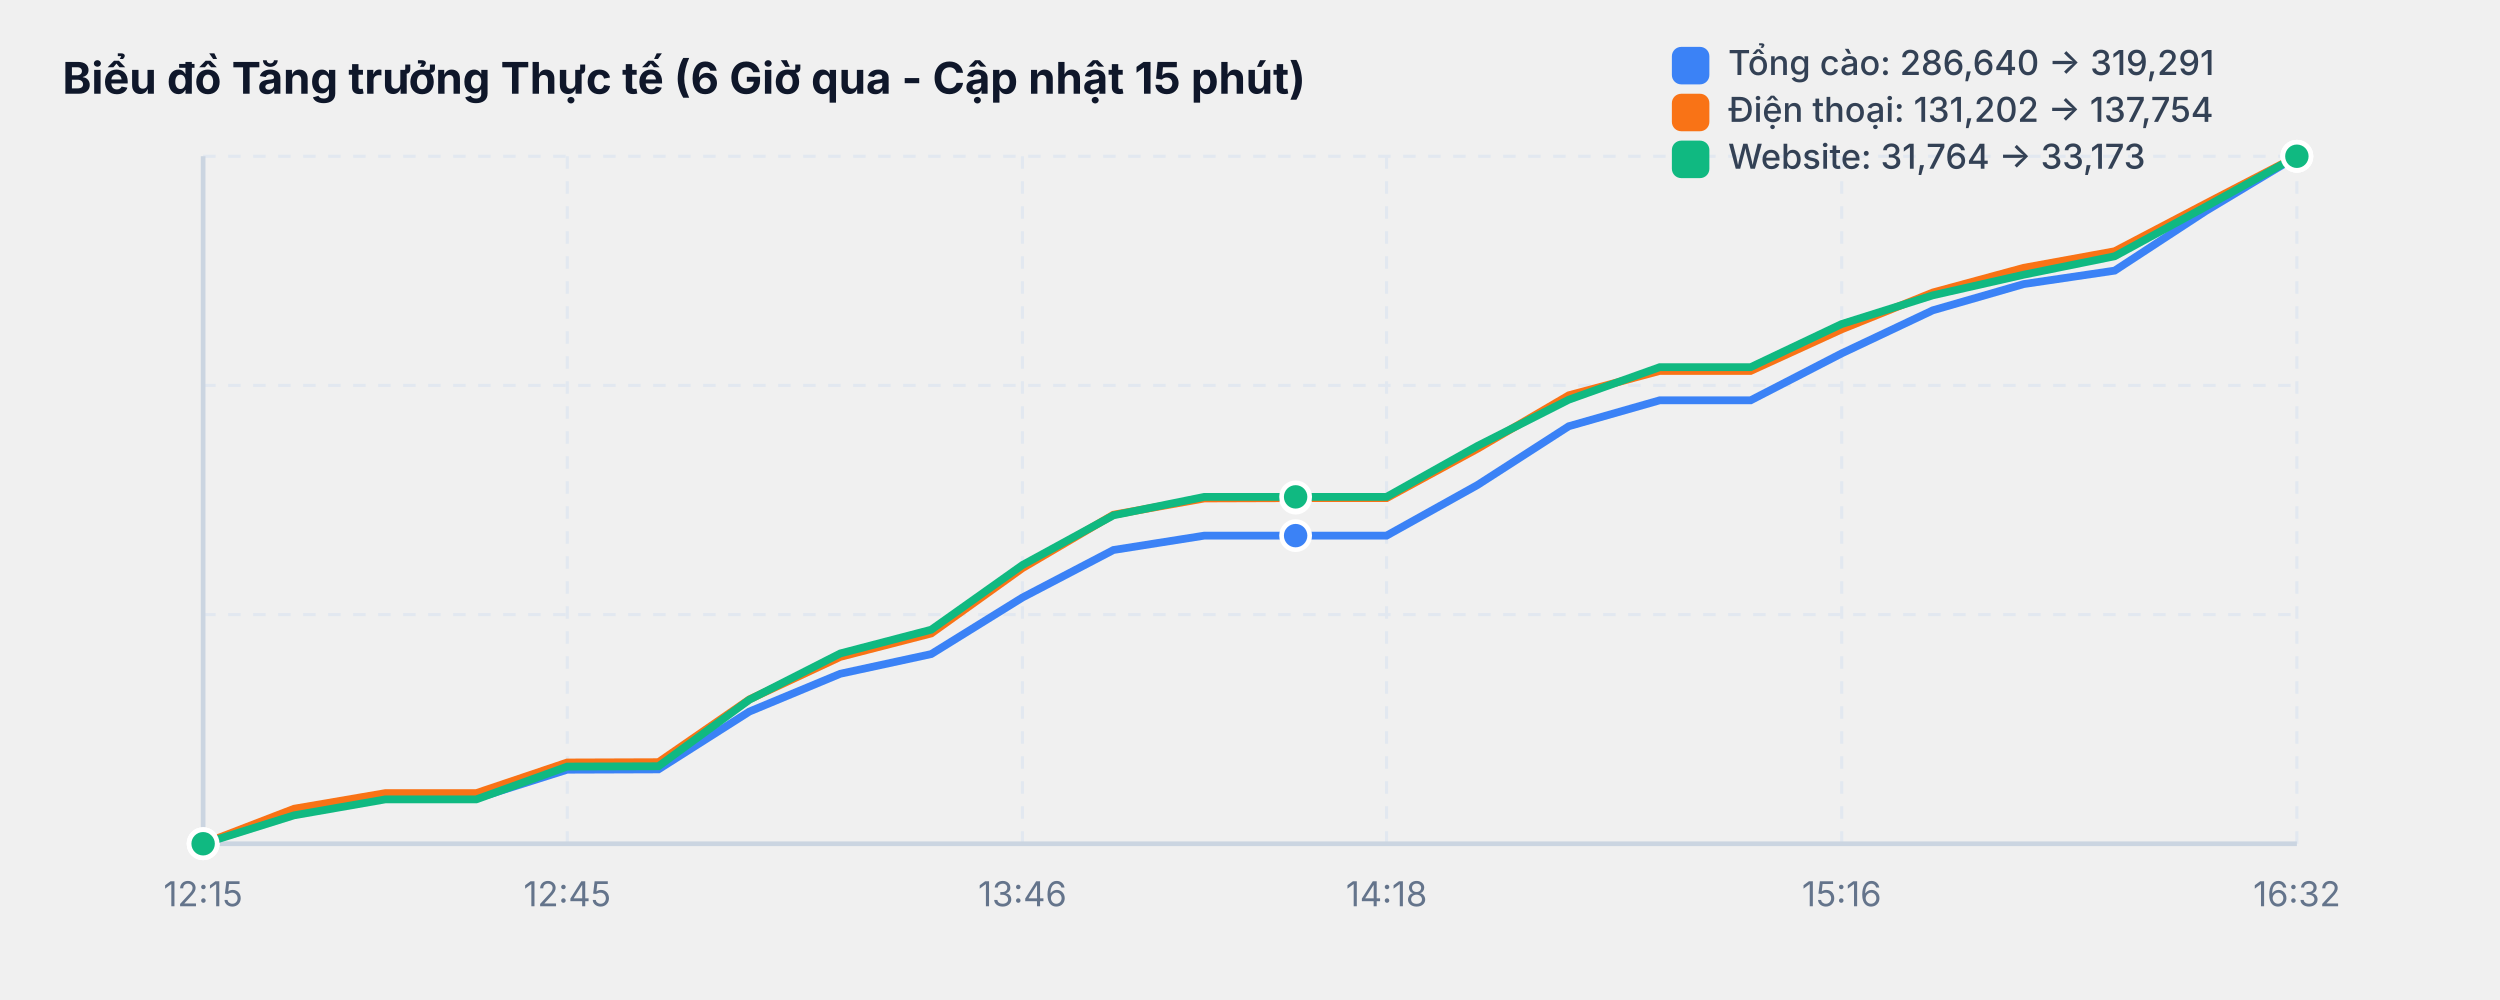
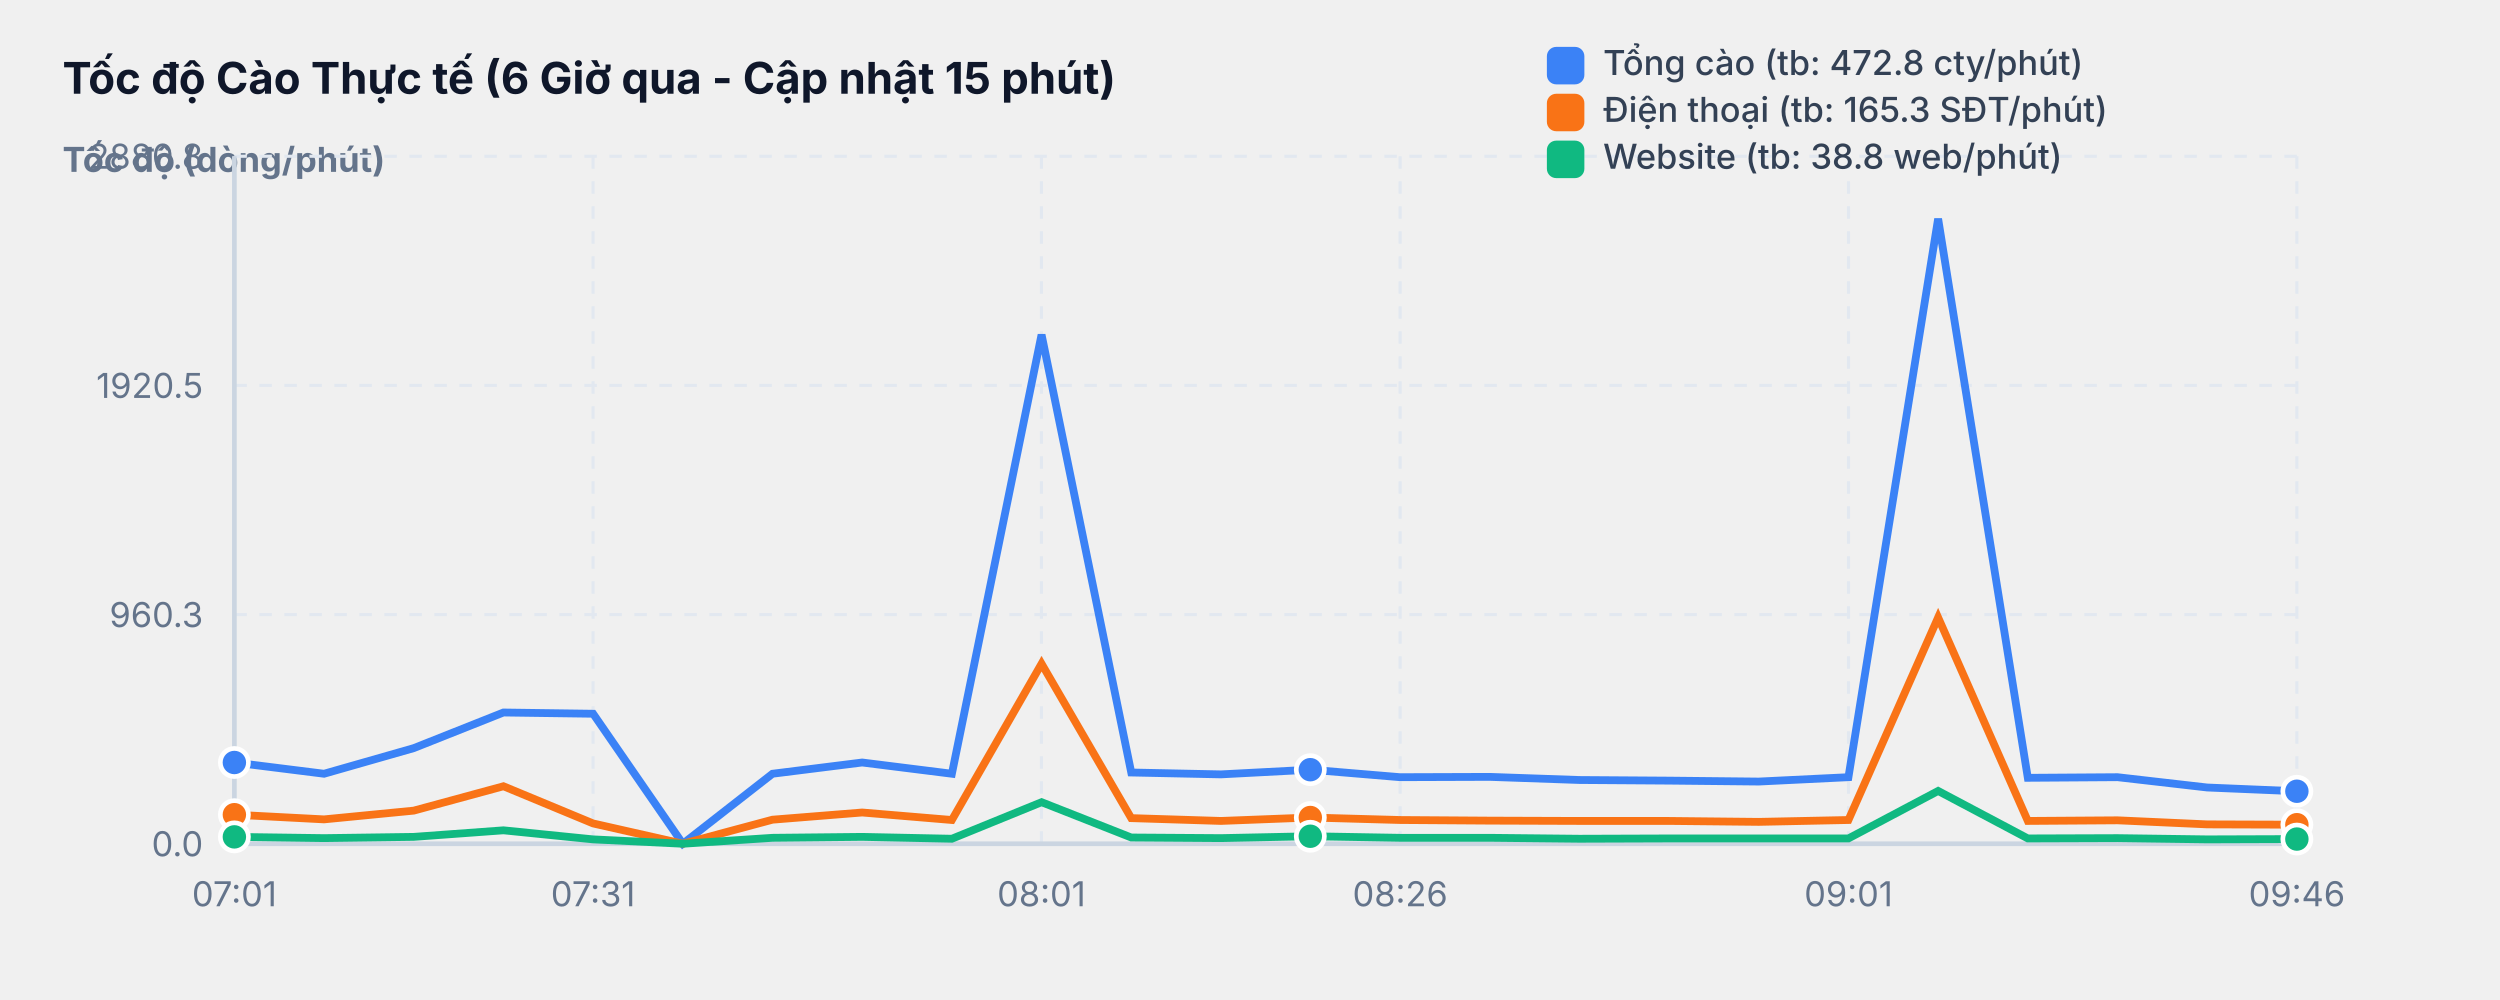
<svg xmlns="http://www.w3.org/2000/svg" viewBox="0 0 800 320" width="100%" height="320" style="background-color: #f8fafc; border: 1px solid #e2e8f0; border-radius: 12px; font-family: system-ui, -apple-system, sans-serif;">
  <style>
        .grid-line { stroke: #e2e8f0; stroke-width: 1; stroke-dasharray: 4 4; fill: none; }
        .axis-line { stroke: #cbd5e1; stroke-width: 1.5; fill: none; }
        .axis-text { fill: #64748b; font-size: 11px; }
        .title { fill: #0f172a; font-size: 14px; font-weight: bold; }
        .legend-text { fill: #334155; font-size: 11px; font-weight: 500; }
        .line-total { stroke: #3b82f6; stroke-width: 2.5; fill: none; stroke-linecap: round; }
        .line-phone { stroke: #f97316; stroke-width: 2.5; fill: none; stroke-linecap: round; }
        .line-web { stroke: #10b981; stroke-width: 2.5; fill: none; stroke-linecap: round; }
        .dot-total { fill: #3b82f6; stroke: #ffffff; stroke-width: 1.5; }
        .dot-phone { fill: #f97316; stroke: #ffffff; stroke-width: 1.5; }
        .dot-web { fill: #10b981; stroke: #ffffff; stroke-width: 1.5; }
        @media (prefers-color-scheme: dark) {
            svg { background-color: #0f172a !important; border-color: #334155 !important; }
            .grid-line { stroke: #334155; }
            .axis-line { stroke: #475569; }
            .axis-text { fill: #94a3b8; }
            .title { fill: #f8fafc; }
            .legend-text { fill: #cbd5e1; }
            .dot-total { stroke: #0f172a; }
            .dot-phone { stroke: #0f172a; }
            .dot-web { stroke: #0f172a; }
        }
    </style>
-   <text x="20" y="30" class="title">Biểu đồ Tăng trưởng Thực tế (6 Giờ qua - Cập nhật 15 phút)</text>
-   <line x1="65" y1="50.0" x2="735" y2="50.0" class="grid-line" />
-   <line x1="65" y1="123.333" x2="735" y2="123.333" class="grid-line" />
-   <line x1="65" y1="196.667" x2="735" y2="196.667" class="grid-line" />
-   <line x1="65" y1="270.0" x2="735" y2="270.0" class="grid-line" />
-   <line x1="65.0" y1="50" x2="65.0" y2="270" class="grid-line" />
-   <text x="65.0" y="290" text-anchor="middle" class="axis-text">12:15</text>
-   <line x1="181.522" y1="50" x2="181.522" y2="270" class="grid-line" />
-   <text x="181.522" y="290" text-anchor="middle" class="axis-text">12:45</text>
-   <line x1="327.174" y1="50" x2="327.174" y2="270" class="grid-line" />
-   <text x="327.174" y="290" text-anchor="middle" class="axis-text">13:46</text>
-   <line x1="443.696" y1="50" x2="443.696" y2="270" class="grid-line" />
-   <text x="443.696" y="290" text-anchor="middle" class="axis-text">14:18</text>
-   <line x1="589.348" y1="50" x2="589.348" y2="270" class="grid-line" />
-   <text x="589.348" y="290" text-anchor="middle" class="axis-text">15:16</text>
+   <text x="20" y="30" class="title">Tốc độ Cào Thực tế (6 Giờ qua - Cập nhật 15 phút)</text>
+   <text x="20" y="55" class="axis-text" font-weight="bold">Tốc độ (dòng/phút)</text>
+   <line x1="75" y1="50.0" x2="735" y2="50.0" class="grid-line" />
+   <text x="65" y="54.0" text-anchor="end" class="axis-text">2880.8</text>
+   <line x1="75" y1="123.333" x2="735" y2="123.333" class="grid-line" />
+   <text x="65" y="127.333" text-anchor="end" class="axis-text">1920.5</text>
+   <line x1="75" y1="196.667" x2="735" y2="196.667" class="grid-line" />
+   <text x="65" y="200.667" text-anchor="end" class="axis-text">960.3</text>
+   <line x1="75" y1="270.0" x2="735" y2="270.0" class="grid-line" />
+   <text x="65" y="274.0" text-anchor="end" class="axis-text">0.0</text>
+   <line x1="75.0" y1="50" x2="75.0" y2="270" class="grid-line" />
+   <text x="75.0" y="290" text-anchor="middle" class="axis-text">07:01</text>
+   <line x1="189.783" y1="50" x2="189.783" y2="270" class="grid-line" />
+   <text x="189.783" y="290" text-anchor="middle" class="axis-text">07:31</text>
+   <line x1="333.261" y1="50" x2="333.261" y2="270" class="grid-line" />
+   <text x="333.261" y="290" text-anchor="middle" class="axis-text">08:01</text>
+   <line x1="448.043" y1="50" x2="448.043" y2="270" class="grid-line" />
+   <text x="448.043" y="290" text-anchor="middle" class="axis-text">08:26</text>
+   <line x1="591.522" y1="50" x2="591.522" y2="270" class="grid-line" />
+   <text x="591.522" y="290" text-anchor="middle" class="axis-text">09:01</text>
  <line x1="735.0" y1="50" x2="735.0" y2="270" class="grid-line" />
-   <text x="735.0" y="290" text-anchor="middle" class="axis-text">16:32</text>
-   <line x1="65" y1="50" x2="65" y2="270" class="axis-line" />
-   <line x1="65" y1="270" x2="735" y2="270" class="axis-line" />
-   <path d="M 65.0 270.0 L 94.1 259.9 L 123.3 255.5 L 152.4 255.5 L 181.5 246.3 L 210.7 246.2 L 239.8 227.7 L 268.9 215.6 L 298.0 209.3 L 327.2 191.2 L 356.3 176.0 L 385.4 171.4 L 414.6 171.4 L 443.7 171.4 L 472.8 155.2 L 502.0 136.4 L 531.1 128.1 L 560.2 128.1 L 589.3 113.1 L 618.5 99.3 L 647.6 90.9 L 676.7 86.6 L 705.9 67.5 L 735.0 50.0" class="line-total" />
-   <circle cx="65.0" cy="270.0" r="4.5" class="dot-total" />
-   <circle cx="414.6" cy="171.4" r="4.5" class="dot-total" />
-   <circle cx="735.0" cy="50.0" r="4.5" class="dot-total" />
-   <path d="M 65.0 270.0 L 94.1 258.8 L 123.3 253.8 L 152.4 253.8 L 181.5 244.0 L 210.7 243.9 L 239.8 223.8 L 268.9 210.2 L 298.0 202.7 L 327.2 181.8 L 356.3 164.7 L 385.4 159.5 L 414.6 159.4 L 443.7 159.4 L 472.8 143.6 L 502.0 126.5 L 531.1 118.7 L 560.2 118.7 L 589.3 105.4 L 618.5 93.6 L 647.6 85.7 L 676.7 80.4 L 705.9 65.1 L 735.0 50.0" class="line-phone" />
-   <circle cx="65.0" cy="270.0" r="4.5" class="dot-phone" />
-   <circle cx="414.6" cy="159.4" r="4.5" class="dot-phone" />
-   <circle cx="735.0" cy="50.0" r="4.5" class="dot-phone" />
-   <path d="M 65.0 270.0 L 94.1 260.9 L 123.3 255.8 L 152.4 255.8 L 181.5 245.3 L 210.7 245.2 L 239.8 223.9 L 268.9 209.1 L 298.0 201.5 L 327.2 180.8 L 356.3 164.9 L 385.4 159.0 L 414.6 159.0 L 443.7 159.0 L 472.8 142.7 L 502.0 127.9 L 531.1 117.5 L 560.2 117.5 L 589.3 103.7 L 618.5 94.5 L 647.6 87.9 L 676.7 82.0 L 705.9 66.1 L 735.0 50.0" class="line-web" />
-   <circle cx="65.0" cy="270.0" r="4.5" class="dot-web" />
-   <circle cx="414.6" cy="159.0" r="4.5" class="dot-web" />
-   <circle cx="735.0" cy="50.0" r="4.5" class="dot-web" />
-   <rect x="535" y="15" width="12" height="12" rx="3" fill="#3b82f6" />
-   <text x="553" y="24" class="legend-text">Tổng cào: 286,640 → 319,291</text>
-   <rect x="535" y="30" width="12" height="12" rx="3" fill="#f97316" />
-   <text x="553" y="39" class="legend-text">Điện thoại: 131,202 → 137,754</text>
-   <rect x="535" y="45" width="12" height="12" rx="3" fill="#10b981" />
-   <text x="553" y="54" class="legend-text">Website: 31,764 → 33,173</text>
+   <text x="735.0" y="290" text-anchor="middle" class="axis-text">09:46</text>
+   <line x1="75" y1="50" x2="75" y2="270" class="axis-line" />
+   <line x1="75" y1="270" x2="735" y2="270" class="axis-line" />
+   <path d="M 75.0 244.0 L 103.7 247.6 L 132.4 239.4 L 161.1 228.0 L 189.8 228.4 L 218.5 270.0 L 247.2 247.6 L 275.9 244.0 L 304.6 247.6 L 333.3 107.1 L 362.0 247.2 L 390.7 247.8 L 419.3 246.3 L 448.0 248.7 L 476.7 248.6 L 505.4 249.6 L 534.1 249.8 L 562.8 250.1 L 591.5 248.7 L 620.2 70.0 L 648.9 248.9 L 677.6 248.7 L 706.3 252.0 L 735.0 253.2" class="line-total" />
+   <circle cx="75.0" cy="244.0" r="4.5" class="dot-total" />
+   <circle cx="419.3" cy="246.3" r="4.5" class="dot-total" />
+   <circle cx="735.0" cy="253.2" r="4.5" class="dot-total" />
+   <path d="M 75.0 260.7 L 103.7 262.2 L 132.4 259.4 L 161.1 251.6 L 189.8 263.5 L 218.5 270.0 L 247.2 262.3 L 275.9 260.0 L 304.6 262.4 L 333.3 212.4 L 362.0 261.8 L 390.7 262.7 L 419.3 261.6 L 448.0 262.4 L 476.7 262.6 L 505.4 262.7 L 534.1 262.7 L 562.8 263.0 L 591.5 262.4 L 620.2 197.6 L 648.9 262.7 L 677.6 262.5 L 706.3 263.8 L 735.0 263.9" class="line-phone" />
+   <circle cx="75.0" cy="260.7" r="4.5" class="dot-phone" />
+   <circle cx="419.3" cy="261.6" r="4.5" class="dot-phone" />
+   <circle cx="735.0" cy="263.9" r="4.5" class="dot-phone" />
+   <path d="M 75.0 267.8 L 103.7 268.2 L 132.4 267.8 L 161.1 265.7 L 189.8 268.6 L 218.5 270.0 L 247.2 268.1 L 275.9 267.8 L 304.6 268.4 L 333.3 256.7 L 362.0 268.0 L 390.7 268.2 L 419.3 267.6 L 448.0 268.1 L 476.7 268.1 L 505.4 268.4 L 534.1 268.3 L 562.8 268.3 L 591.5 268.3 L 620.2 253.1 L 648.9 268.3 L 677.6 268.2 L 706.3 268.6 L 735.0 268.5" class="line-web" />
+   <circle cx="75.0" cy="267.8" r="4.5" class="dot-web" />
+   <circle cx="419.3" cy="267.6" r="4.5" class="dot-web" />
+   <circle cx="735.0" cy="268.5" r="4.5" class="dot-web" />
+   <rect x="495" y="15" width="12" height="12" rx="3" fill="#3b82f6" />
+   <text x="513" y="24" class="legend-text">Tổng cào (tb: 472.8 cty/phút)</text>
+   <rect x="495" y="30" width="12" height="12" rx="3" fill="#f97316" />
+   <text x="513" y="39" class="legend-text">Điện thoại (tb: 165.3 SĐT/phút)</text>
+   <rect x="495" y="45" width="12" height="12" rx="3" fill="#10b981" />
+   <text x="513" y="54" class="legend-text">Website (tb: 38.8 web/phút)</text>
</svg>
